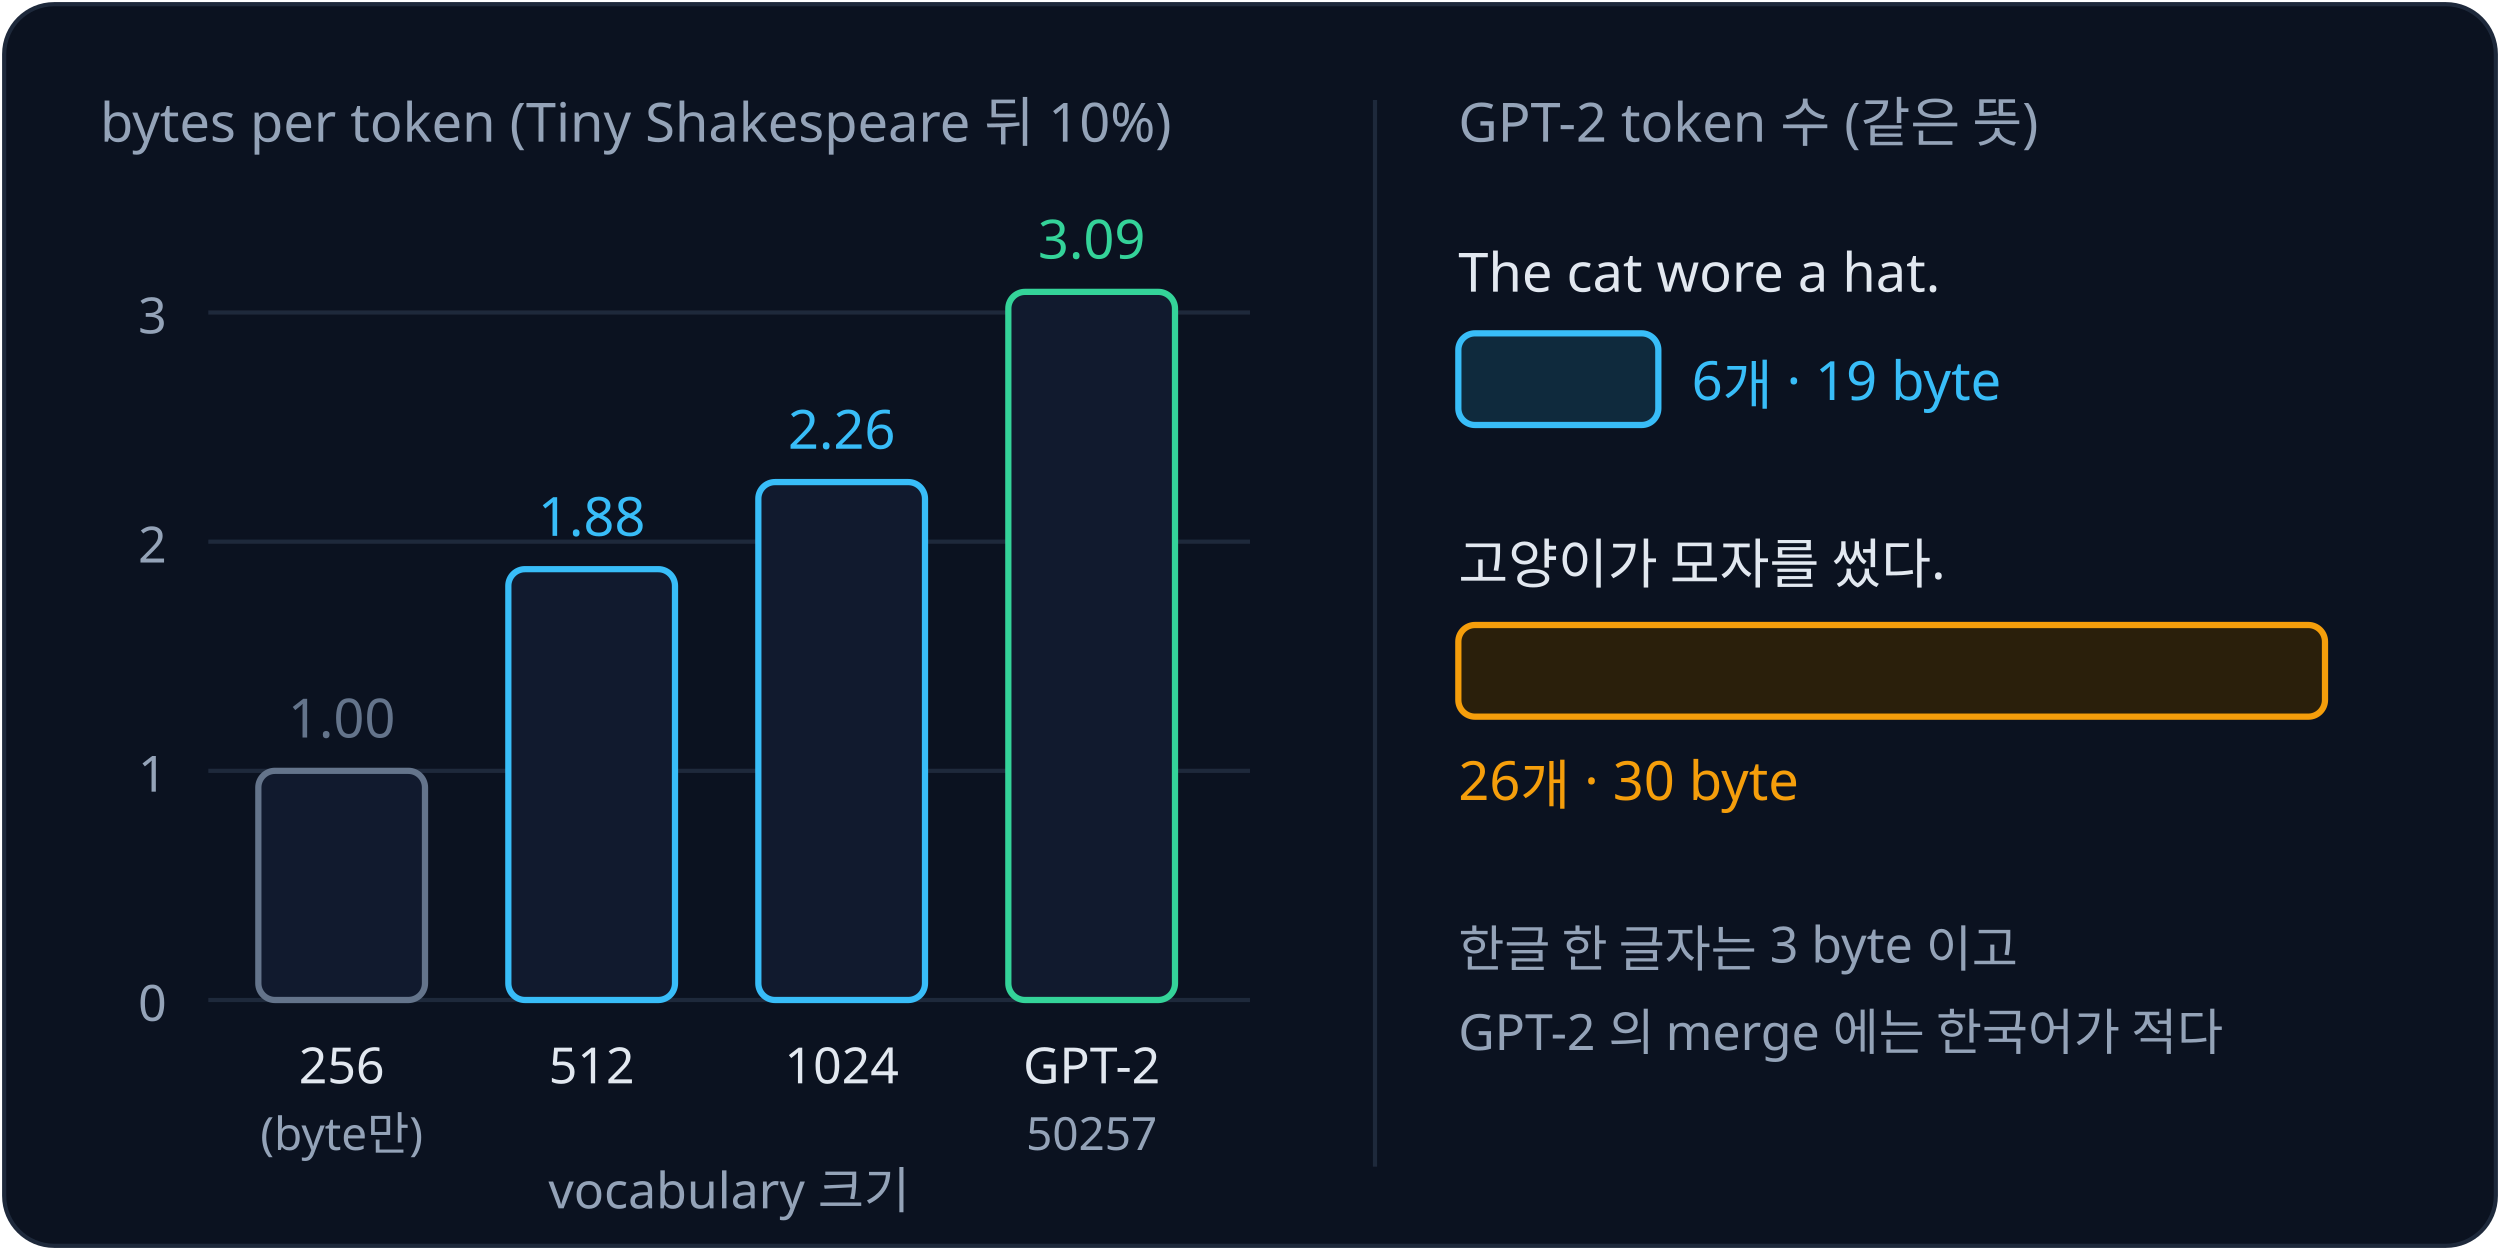
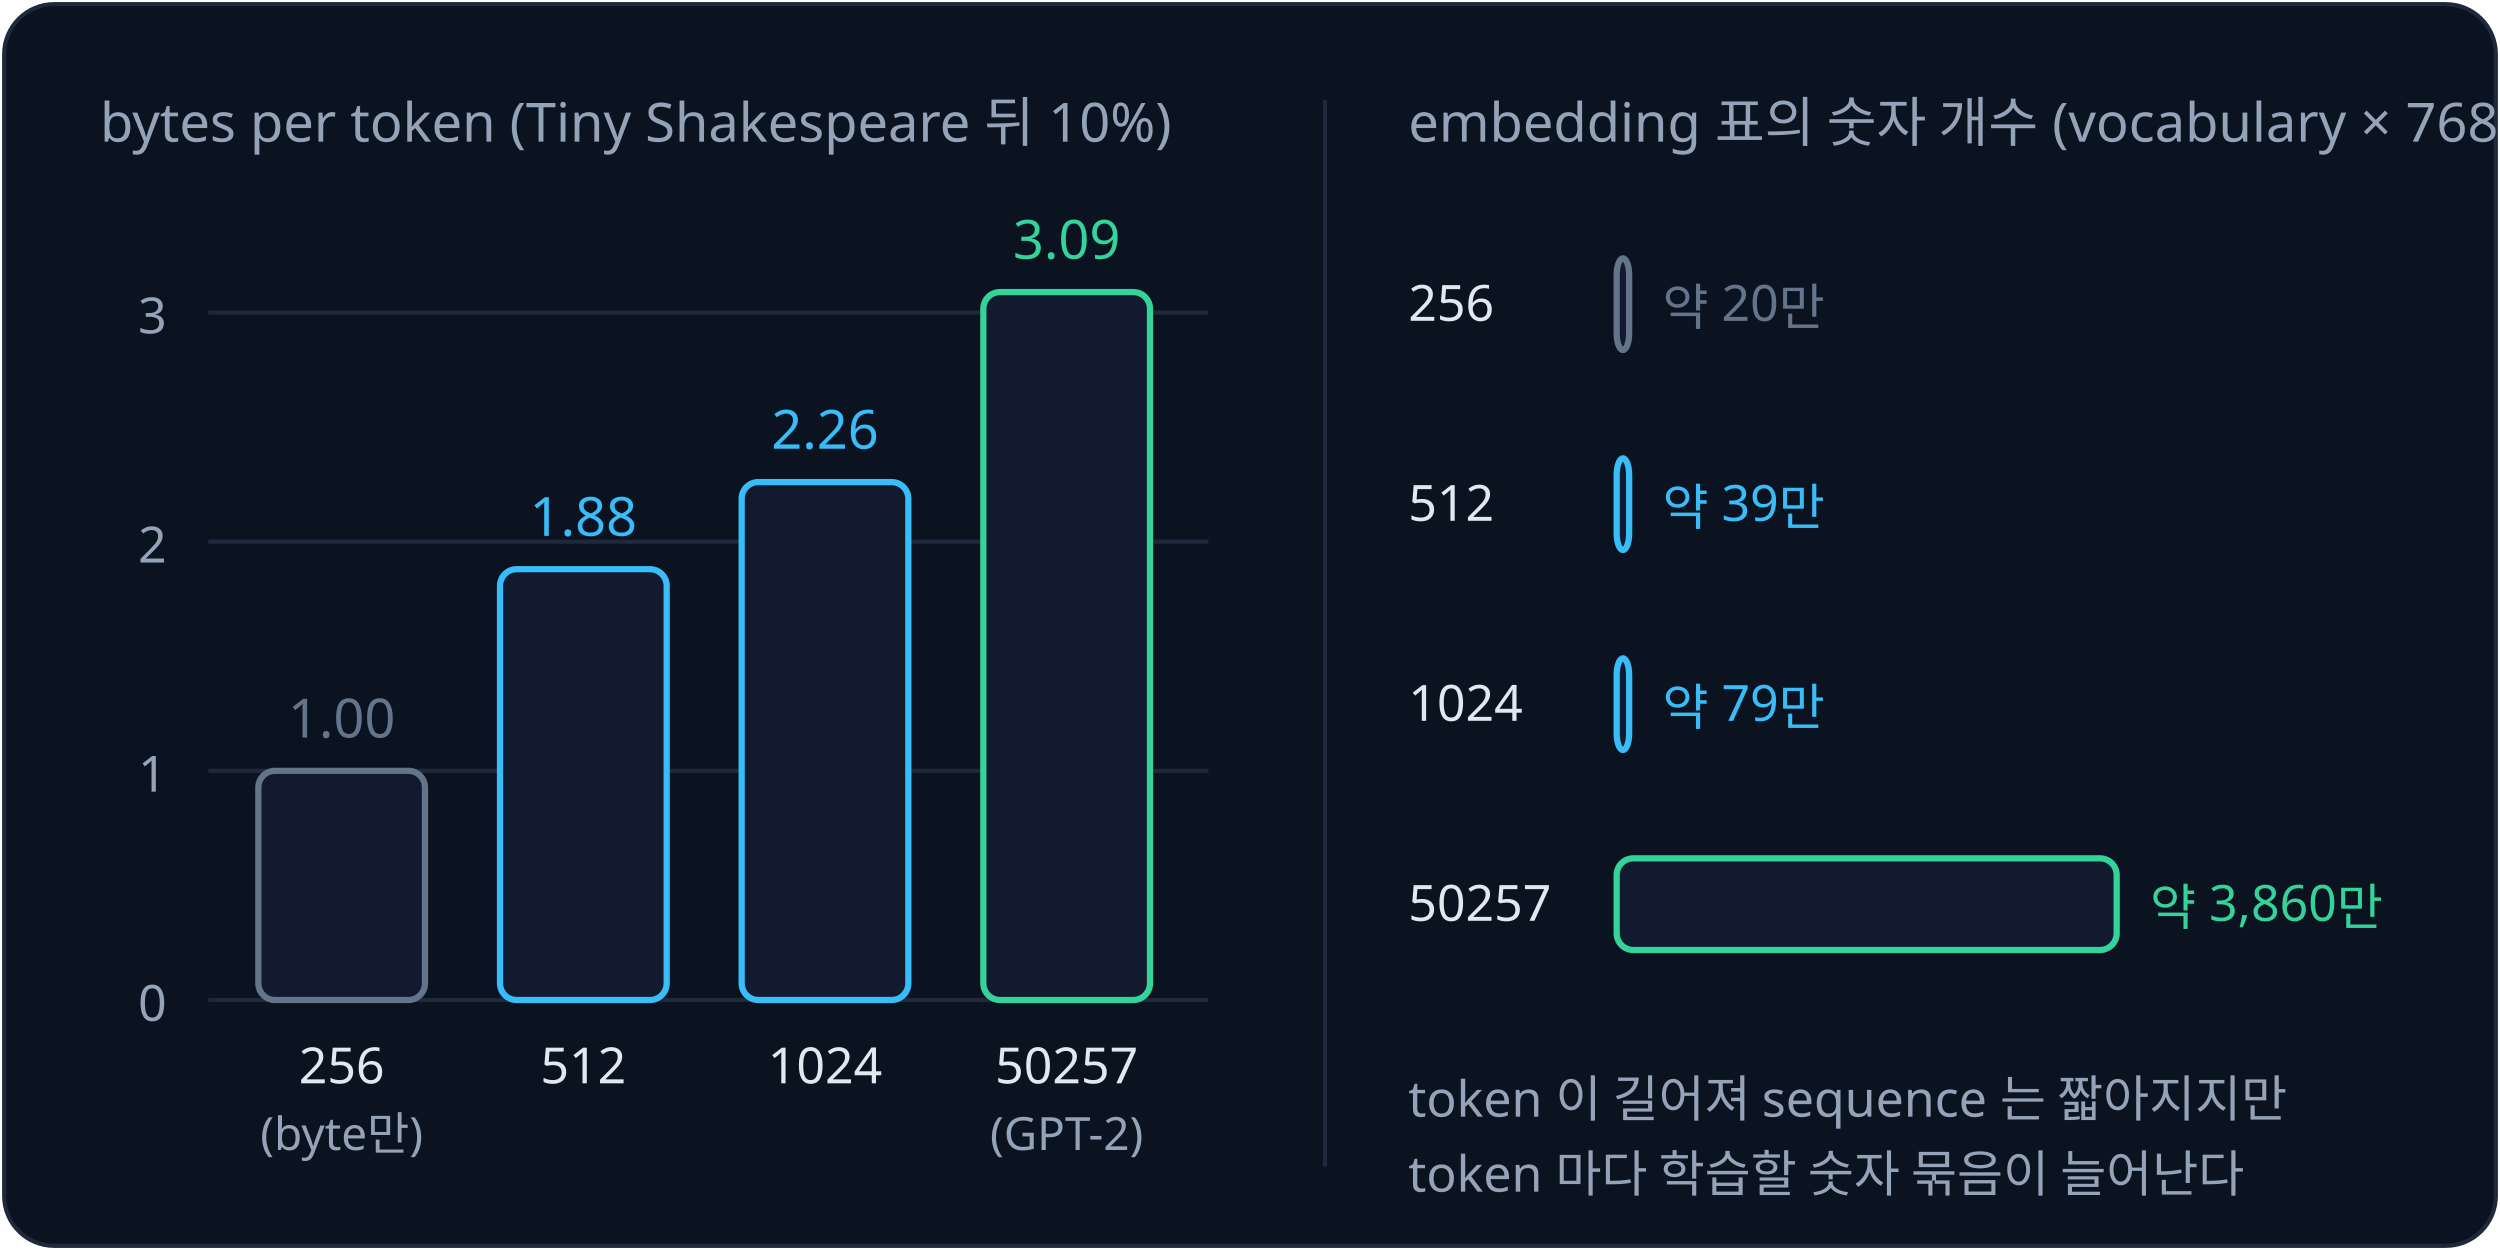
<svg xmlns="http://www.w3.org/2000/svg" viewBox="0 0 600 300" font-family="Pretendard, 'Apple SD Gothic Neo', 'Noto Sans KR', system-ui, sans-serif">
  <defs>
-     <marker id="arrow" viewBox="0 0 10 10" refX="9" refY="5" markerWidth="7" markerHeight="7" orient="auto-start-reverse">
+     <marker id="arrow-muted" viewBox="0 0 10 10" refX="9" refY="5" markerWidth="7" markerHeight="7" orient="auto-start-reverse">
      <path d="M0,0 L10,5 L0,10 z" fill="#94a3b8" />
    </marker>
    <marker id="arrow-amber" viewBox="0 0 10 10" refX="9" refY="5" markerWidth="7" markerHeight="7" orient="auto-start-reverse">
      <path d="M0,0 L10,5 L0,10 z" fill="#f59e0b" />
    </marker>
    <marker id="arrow-sky" viewBox="0 0 10 10" refX="9" refY="5" markerWidth="7" markerHeight="7" orient="auto-start-reverse">
      <path d="M0,0 L10,5 L0,10 z" fill="#38bdf8" />
    </marker>
    <marker id="arrow-green" viewBox="0 0 10 10" refX="9" refY="5" markerWidth="7" markerHeight="7" orient="auto-start-reverse">
      <path d="M0,0 L10,5 L0,10 z" fill="#34d399" />
    </marker>
  </defs>
  <rect x="1" y="1" width="598" height="298" rx="12" fill="#0b1220" stroke="#1e293b" />
-   <text x="24" y="34" fill="#94a3b8" font-size="13" text-anchor="start">bytes per token (Tiny Shakespeare 뒤 10%)</text>
-   <line x1="50" y1="240" x2="300" y2="240" stroke="#1e293b" stroke-width="1" />
-   <text x="40" y="245" fill="#94a3b8" font-size="12" text-anchor="end">0</text>
-   <line x1="50" y1="185" x2="300" y2="185" stroke="#1e293b" stroke-width="1" />
-   <text x="40" y="190" fill="#94a3b8" font-size="12" text-anchor="end">1</text>
-   <line x1="50" y1="130" x2="300" y2="130" stroke="#1e293b" stroke-width="1" />
-   <text x="40" y="135" fill="#94a3b8" font-size="12" text-anchor="end">2</text>
-   <line x1="50" y1="75" x2="300" y2="75" stroke="#1e293b" stroke-width="1" />
-   <text x="40" y="80" fill="#94a3b8" font-size="12" text-anchor="end">3</text>
-   <rect x="62" y="185.0" width="40" height="55.0" rx="4" fill="#111a2e" stroke="#64748b" stroke-width="1.5" />
-   <text x="82" y="177.0" fill="#64748b" font-size="13" text-anchor="middle">1.00</text>
-   <text x="82" y="260" fill="#e2e8f0" font-size="12" text-anchor="middle">256</text>
-   <text x="82" y="276" fill="#94a3b8" font-size="11" text-anchor="middle">(byte만)</text>
-   <rect x="122" y="136.6" width="40" height="103.4" rx="4" fill="#111a2e" stroke="#38bdf8" stroke-width="1.5" />
-   <text x="142" y="128.6" fill="#38bdf8" font-size="13" text-anchor="middle">1.88</text>
-   <text x="142" y="260" fill="#e2e8f0" font-size="12" text-anchor="middle">512</text>
-   <rect x="182" y="115.7" width="40" height="124.3" rx="4" fill="#111a2e" stroke="#38bdf8" stroke-width="1.5" />
-   <text x="202" y="107.7" fill="#38bdf8" font-size="13" text-anchor="middle">2.26</text>
-   <text x="202" y="260" fill="#e2e8f0" font-size="12" text-anchor="middle">1024</text>
-   <rect x="242" y="70.05" width="40" height="169.95" rx="4" fill="#111a2e" stroke="#34d399" stroke-width="1.5" />
-   <text x="262" y="62.05" fill="#34d399" font-size="13" text-anchor="middle">3.09</text>
-   <text x="262" y="260" fill="#e2e8f0" font-size="12" text-anchor="middle">GPT-2</text>
-   <text x="262" y="276" fill="#94a3b8" font-size="11" text-anchor="middle">50257</text>
-   <text x="175" y="290" fill="#94a3b8" font-size="12" text-anchor="middle">vocabulary 크기</text>
-   <line x1="330" y1="24" x2="330" y2="280" stroke="#1e293b" stroke-width="1" />
-   <text x="350" y="34" fill="#94a3b8" font-size="13" text-anchor="start">GPT-2 token 수 (같은 뜻)</text>
-   <text x="350" y="70" fill="#e2e8f0" font-size="13" text-anchor="start">The cat wore a hat.</text>
-   <rect x="350" y="80" width="48" height="22" rx="4" fill="#0f2a3d" stroke="#38bdf8" stroke-width="1.5" />
-   <text x="406" y="96" fill="#38bdf8" font-size="13" text-anchor="start">6개 · 19 byte</text>
-   <text x="350" y="140" fill="#e2e8f0" font-size="13" text-anchor="start">고양이가 모자를 썼다.</text>
-   <rect x="350" y="150" width="208" height="22" rx="4" fill="#2a1f0b" stroke="#f59e0b" stroke-width="1.5" />
-   <text x="350" y="192" fill="#f59e0b" font-size="13" text-anchor="start">26개 · 30 byte</text>
-   <text x="350" y="232" fill="#94a3b8" font-size="12" text-anchor="start">한글 한 글자는 3 byte 이고</text>
-   <text x="350" y="252" fill="#94a3b8" font-size="12" text-anchor="start">GPT-2 의 merge 에는 한국어가 적다</text>
+   <text x="24.0" y="34.0" fill="#94a3b8" font-size="13" text-anchor="start">bytes per token (Tiny Shakespeare 뒤 10%)</text>
+   <line x1="50.0" y1="240.0" x2="290.0" y2="240.0" stroke="#1e293b" stroke-width="1" />
+   <text x="40.0" y="245.0" fill="#94a3b8" font-size="12" text-anchor="end">0</text>
+   <line x1="50.0" y1="185.0" x2="290.0" y2="185.0" stroke="#1e293b" stroke-width="1" />
+   <text x="40.0" y="190.0" fill="#94a3b8" font-size="12" text-anchor="end">1</text>
+   <line x1="50.0" y1="130.0" x2="290.0" y2="130.0" stroke="#1e293b" stroke-width="1" />
+   <text x="40.0" y="135.0" fill="#94a3b8" font-size="12" text-anchor="end">2</text>
+   <line x1="50.0" y1="75.0" x2="290.0" y2="75.0" stroke="#1e293b" stroke-width="1" />
+   <text x="40.0" y="80.0" fill="#94a3b8" font-size="12" text-anchor="end">3</text>
+   <rect x="62.0" y="185.0" width="40.0" height="55.0" rx="4" fill="#111a2e" stroke="#64748b" stroke-width="1.5" />
+   <text x="82.0" y="177.0" fill="#64748b" font-size="13" text-anchor="middle">1.00</text>
+   <text x="82.0" y="260.0" fill="#e2e8f0" font-size="12" text-anchor="middle">256</text>
+   <text x="82.0" y="276.0" fill="#94a3b8" font-size="11" text-anchor="middle">(byte만)</text>
+   <rect x="120.0" y="136.6" width="40.0" height="103.4" rx="4" fill="#111a2e" stroke="#38bdf8" stroke-width="1.5" />
+   <text x="140.0" y="128.6" fill="#38bdf8" font-size="13" text-anchor="middle">1.88</text>
+   <text x="140.0" y="260.0" fill="#e2e8f0" font-size="12" text-anchor="middle">512</text>
+   <rect x="178.0" y="115.7" width="40.0" height="124.3" rx="4" fill="#111a2e" stroke="#38bdf8" stroke-width="1.5" />
+   <text x="198.0" y="107.7" fill="#38bdf8" font-size="13" text-anchor="middle">2.26</text>
+   <text x="198.0" y="260.0" fill="#e2e8f0" font-size="12" text-anchor="middle">1024</text>
+   <rect x="236.0" y="70.1" width="40.0" height="169.9" rx="4" fill="#111a2e" stroke="#34d399" stroke-width="1.5" />
+   <text x="256.0" y="62.1" fill="#34d399" font-size="13" text-anchor="middle">3.09</text>
+   <text x="256.0" y="260.0" fill="#e2e8f0" font-size="12" text-anchor="middle">50257</text>
+   <text x="256.0" y="276.0" fill="#94a3b8" font-size="11" text-anchor="middle">(GPT-2)</text>
+   <line x1="318.0" y1="24.0" x2="318.0" y2="280.0" stroke="#1e293b" stroke-width="1" />
+   <text x="338.0" y="34.0" fill="#94a3b8" font-size="13" text-anchor="start">embedding 표의 숫자 개수 (vocabulary × 768)</text>
+   <text x="338.0" y="77.0" fill="#e2e8f0" font-size="12" text-anchor="start">256</text>
+   <rect x="388.0" y="62.0" width="3.0" height="22.0" rx="4" fill="#111a2e" stroke="#64748b" stroke-width="1.5" />
+   <text x="399.0" y="78.0" fill="#64748b" font-size="12" text-anchor="start">약 20만</text>
+   <text x="338.0" y="125.0" fill="#e2e8f0" font-size="12" text-anchor="start">512</text>
+   <rect x="388.0" y="110.0" width="3.0" height="22.0" rx="4" fill="#111a2e" stroke="#38bdf8" stroke-width="1.5" />
+   <text x="399.0" y="126.0" fill="#38bdf8" font-size="12" text-anchor="start">약 39만</text>
+   <text x="338.0" y="173.0" fill="#e2e8f0" font-size="12" text-anchor="start">1024</text>
+   <rect x="388.0" y="158.0" width="3.0" height="22.0" rx="4" fill="#111a2e" stroke="#38bdf8" stroke-width="1.5" />
+   <text x="399.0" y="174.0" fill="#38bdf8" font-size="12" text-anchor="start">약 79만</text>
+   <text x="338.0" y="221.0" fill="#e2e8f0" font-size="12" text-anchor="start">50257</text>
+   <rect x="388.0" y="206.0" width="120.0" height="22.0" rx="4" fill="#111a2e" stroke="#34d399" stroke-width="1.5" />
+   <text x="516.0" y="222.0" fill="#34d399" font-size="12" text-anchor="start">약 3,860만</text>
+   <text x="338.0" y="268.0" fill="#94a3b8" font-size="12" text-anchor="start">token 이 길어져 sequence 는 짧아지지만</text>
+   <text x="338.0" y="286.0" fill="#94a3b8" font-size="12" text-anchor="start">token 마다 학습할 숫자 묶음이 늘어난다</text>
</svg>
